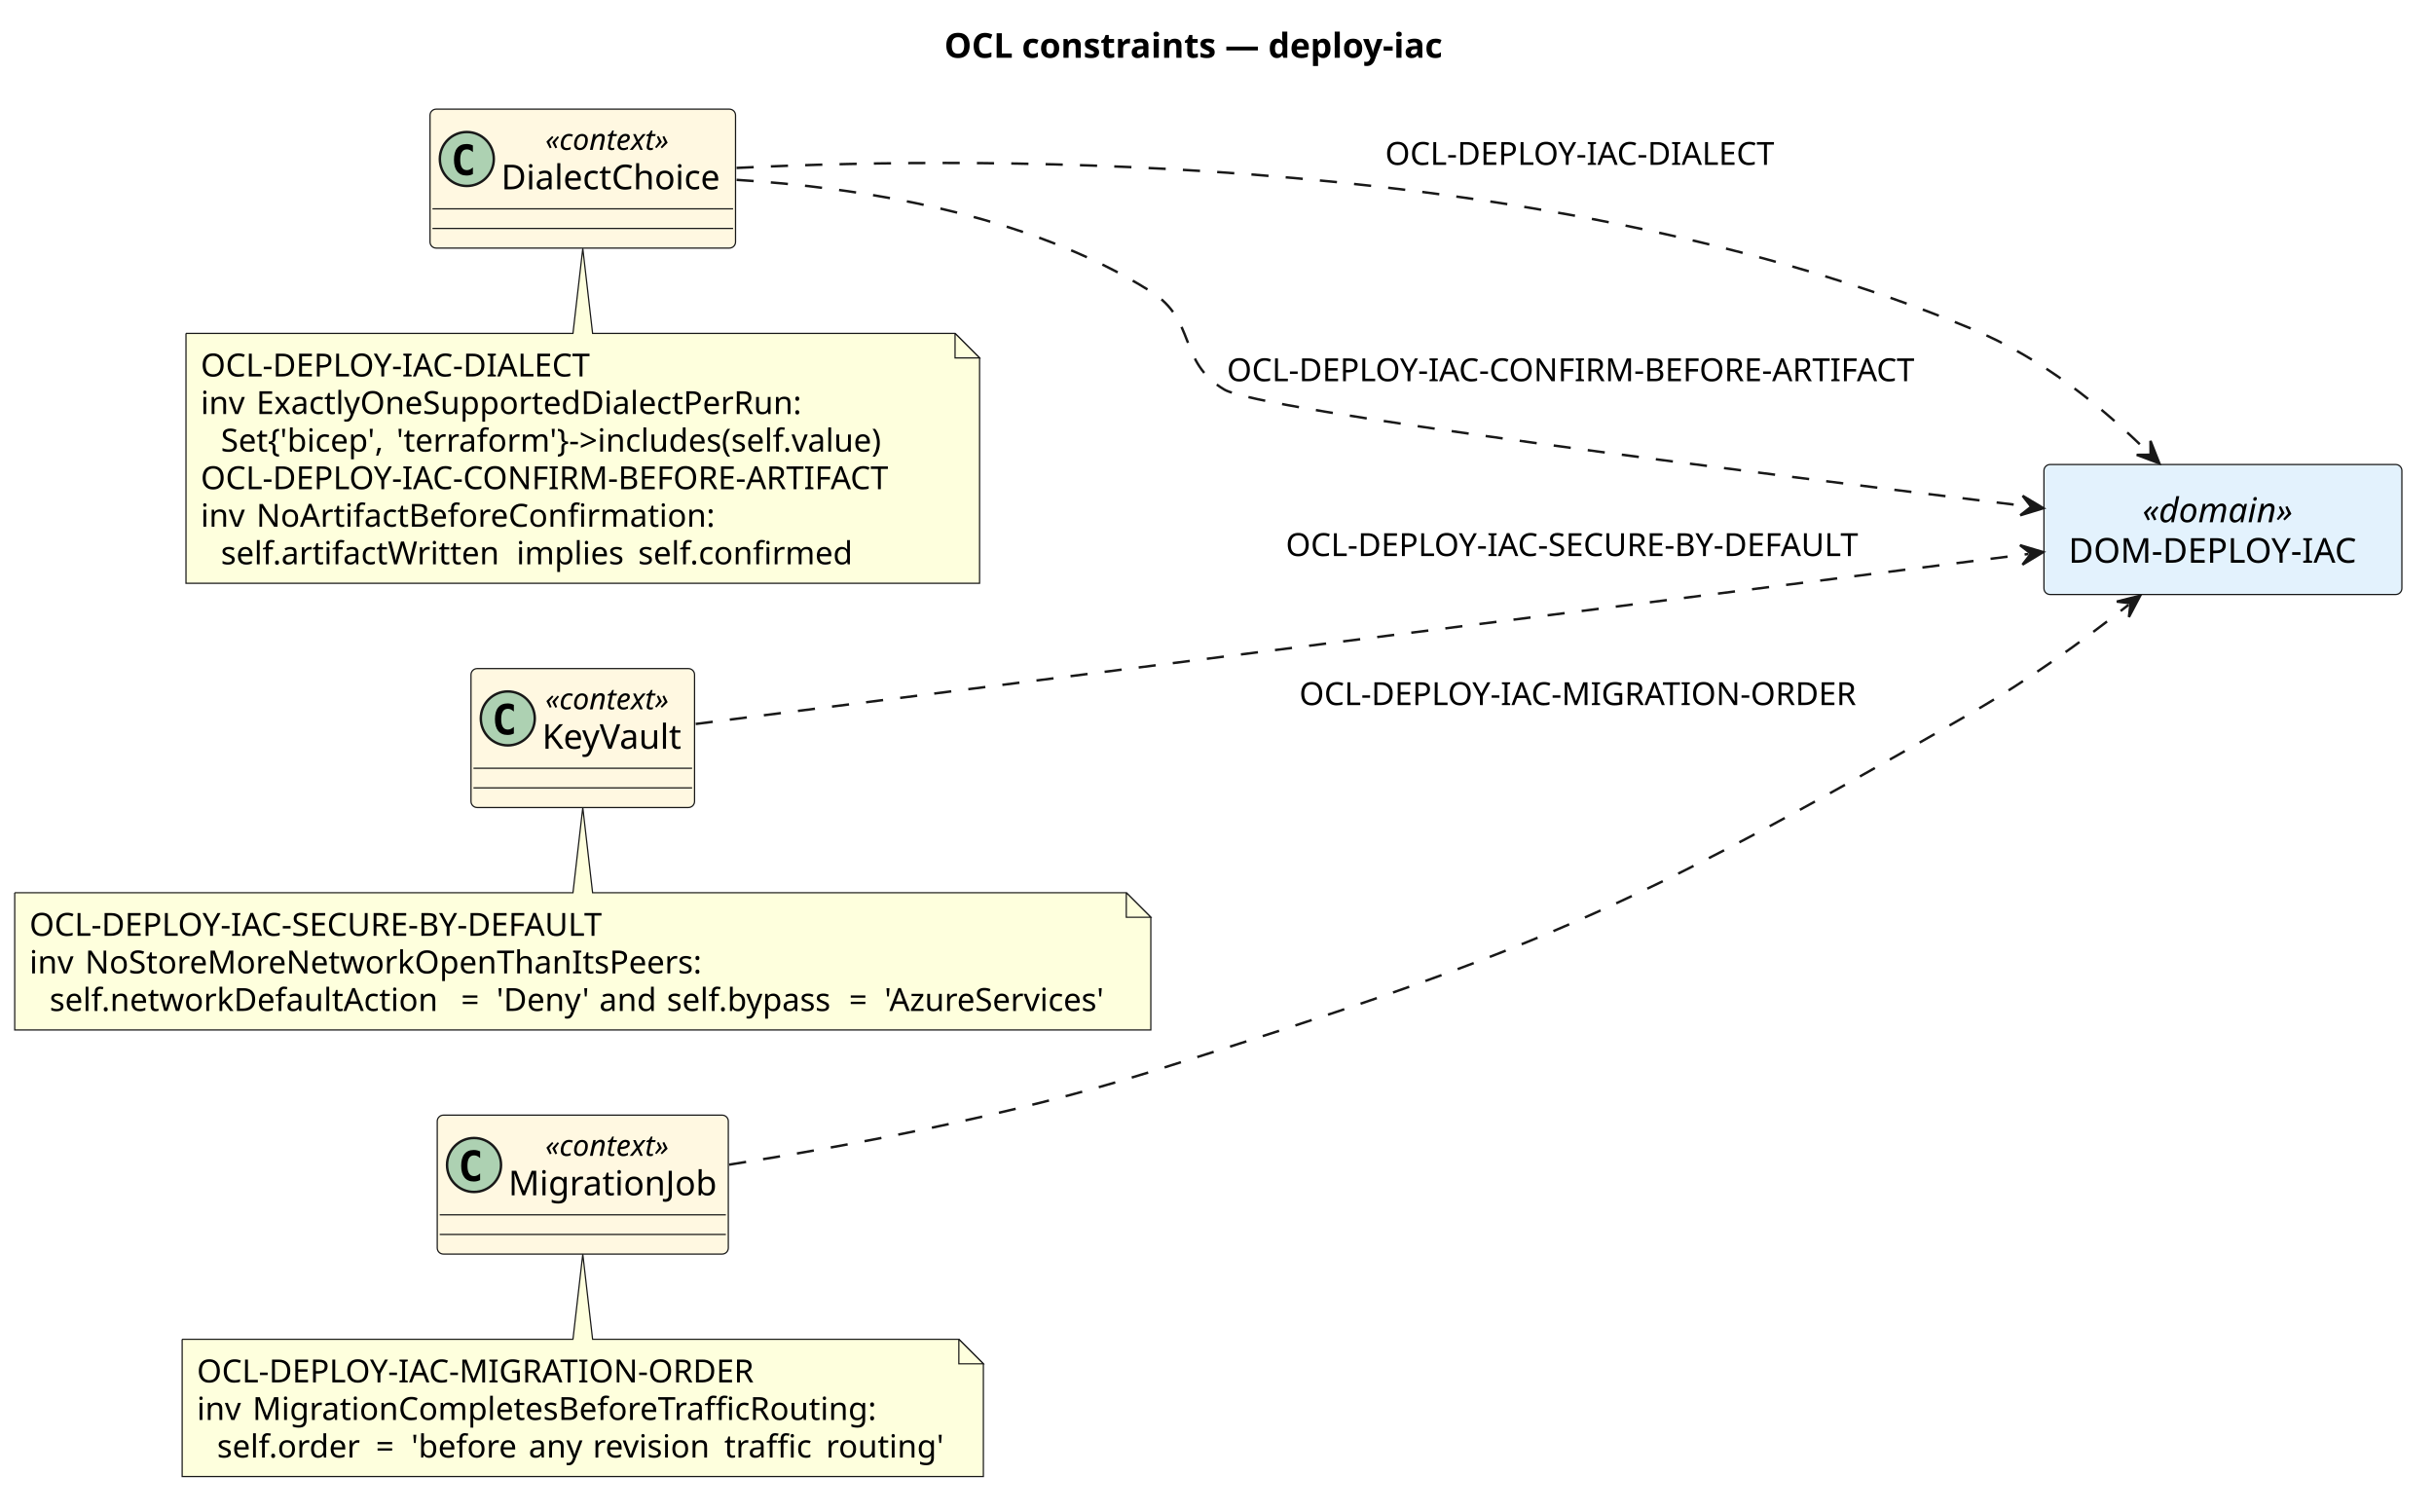
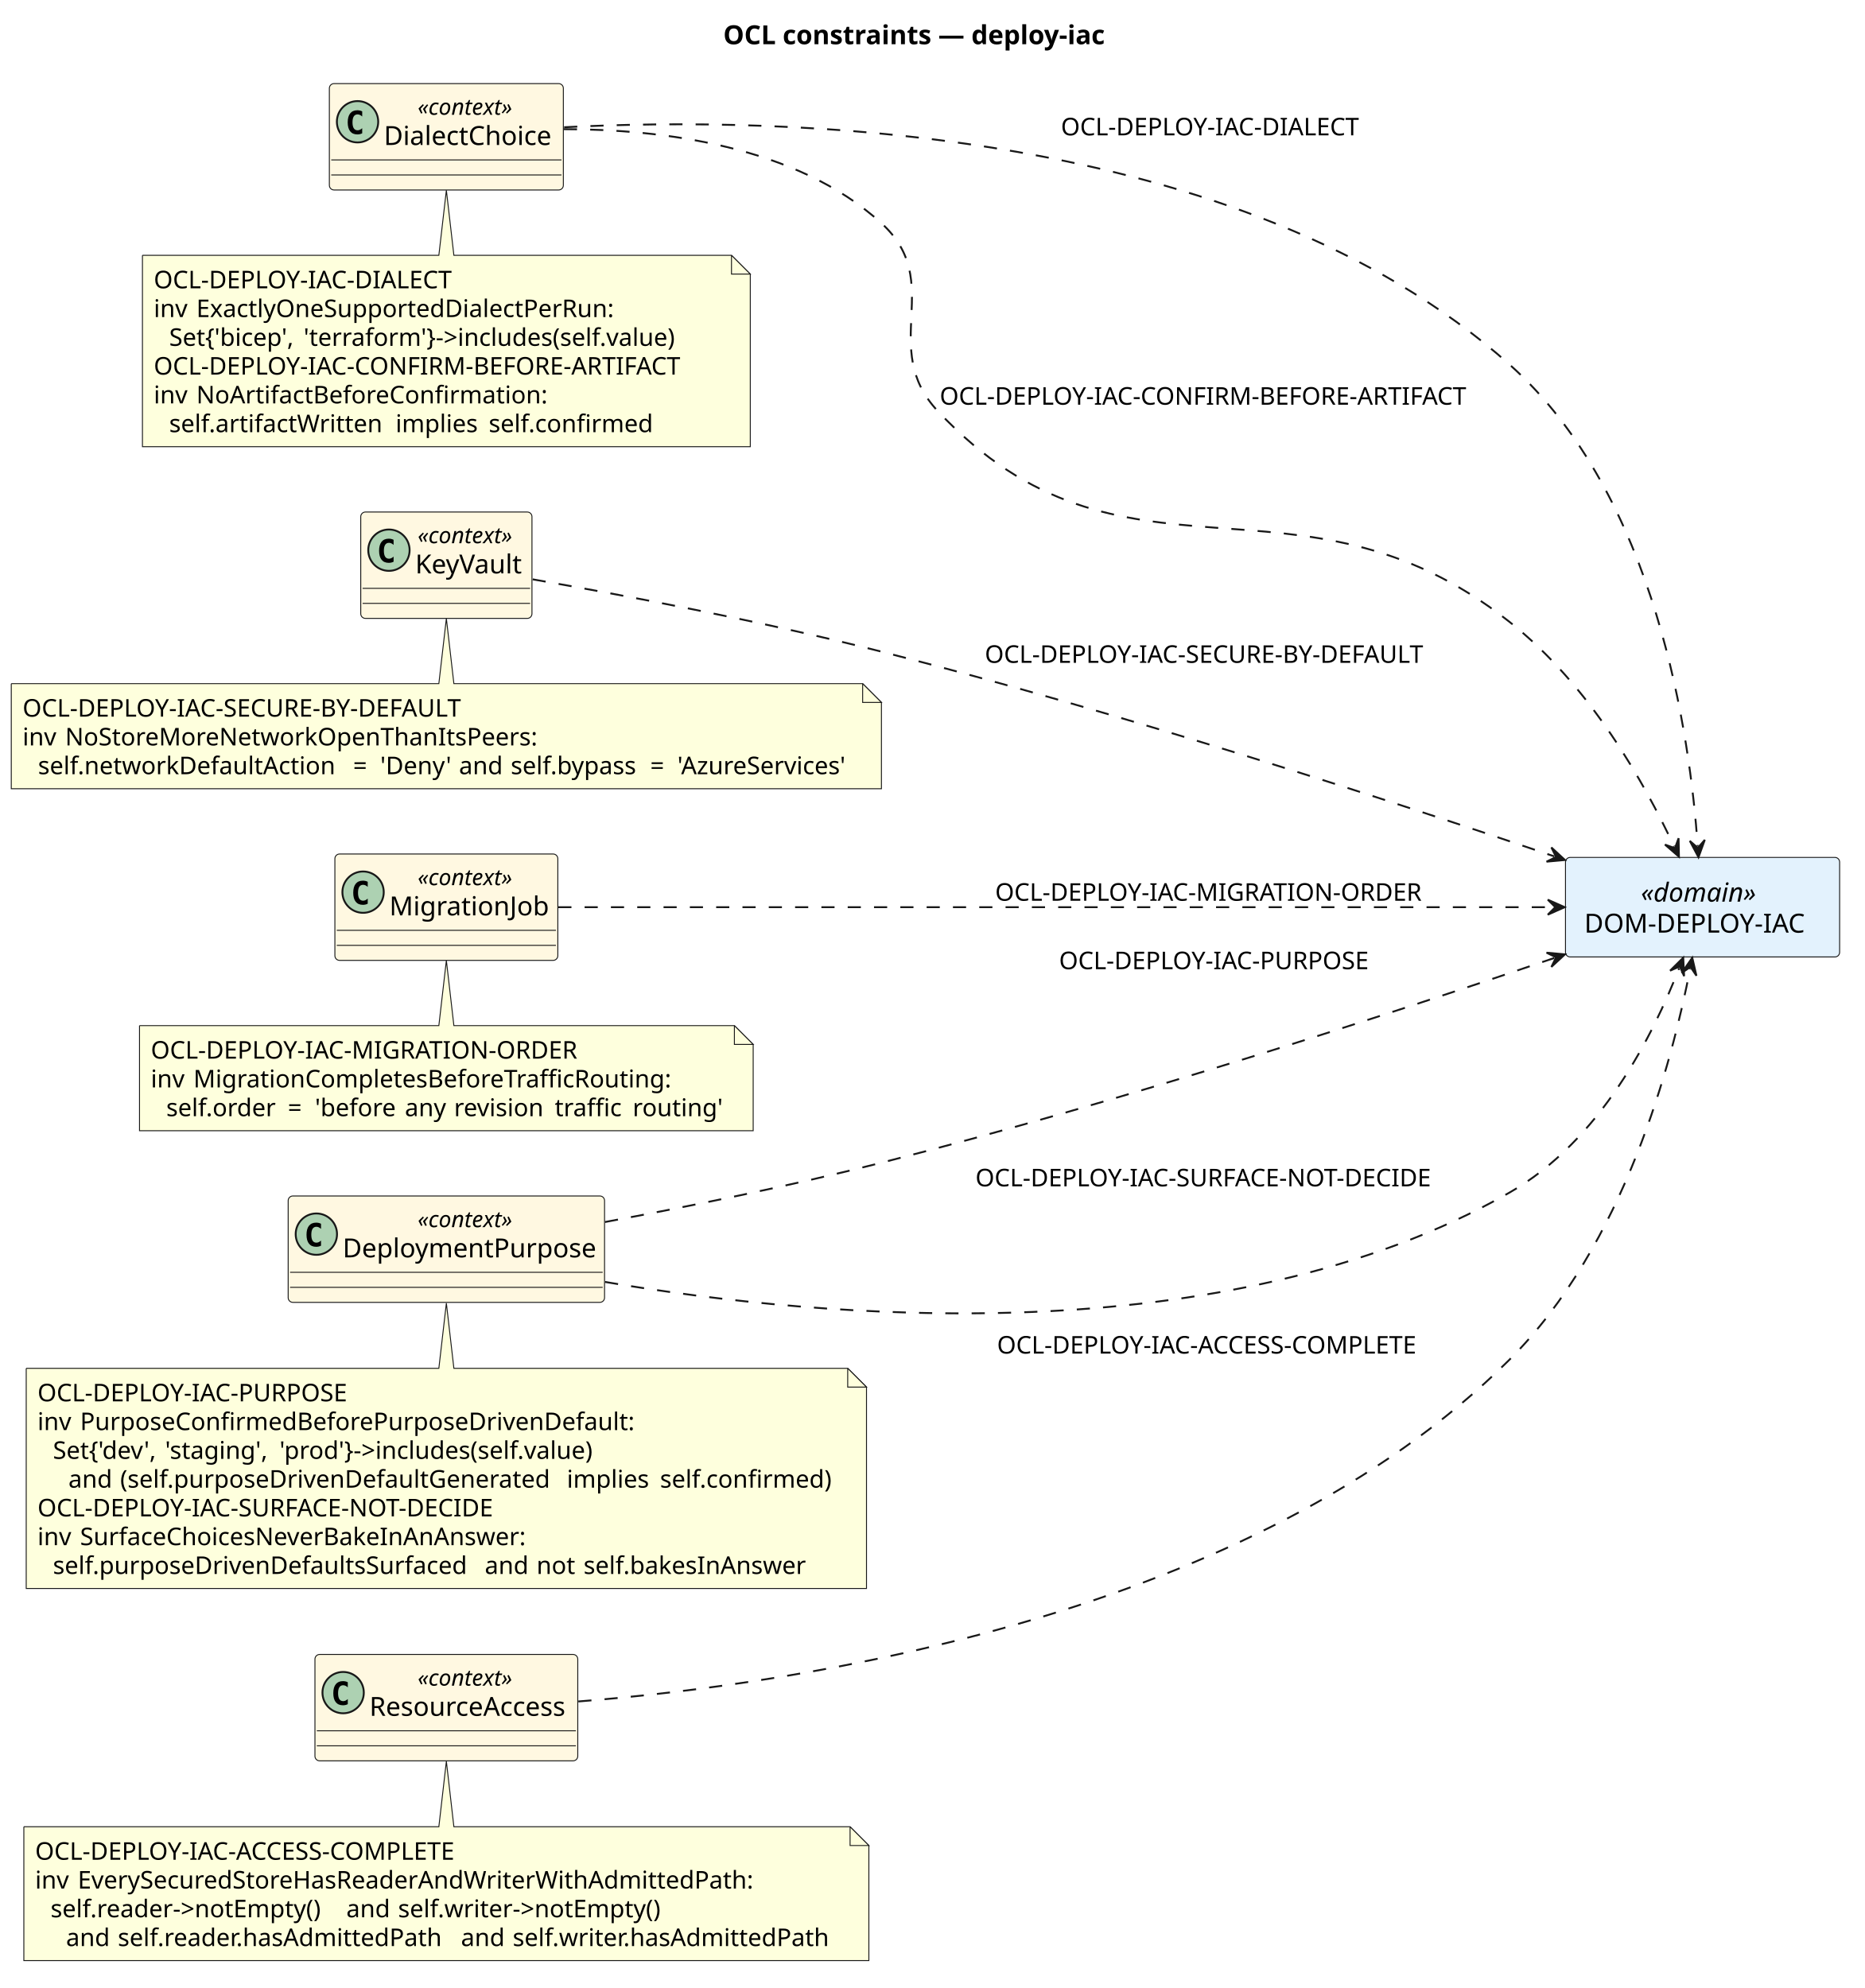
- <svg xmlns="http://www.w3.org/2000/svg" contentStyleType="text/css" data-diagram-type="CLASS" height="616px" preserveAspectRatio="none" style="width:992px;height:616px;background:#FFFFFF;" version="1.1" viewBox="0 0 992 616" width="992px" zoomAndPan="magnify">
+ <svg xmlns="http://www.w3.org/2000/svg" contentStyleType="text/css" data-diagram-type="CLASS" height="1058px" preserveAspectRatio="none" style="width:992px;height:1058px;background:#FFFFFF;" version="1.1" viewBox="0 0 992 1058" width="992px" zoomAndPan="magnify">
  <defs />
  <g>
    <g class="title" data-source-line="2">
      <text fill="#000000" font-family="sans-serif" font-size="14" font-weight="700" lengthAdjust="spacing" textLength="216.18" x="384.864" y="23.535">OCL constraints — deploy-iac</text>
    </g>
    <g class="entity" data-qualified-name="C0" data-source-line="7" id="ent0002">
      <rect fill="#FFF8E1" height="56.621" rx="2.5" ry="2.5" style="stroke:#181818;stroke-width:0.5;" width="124.511" x="175.26" y="44.488" />
      <ellipse cx="190.26" cy="64.799" fill="#ADD1B2" rx="11" ry="11" style="stroke:#181818;stroke-width:1;" />
      <path d="M192.733,70.942 Q192.152,71.241 191.513,71.39 Q190.874,71.54 190.168,71.54 Q187.661,71.54 186.341,69.888 Q185.022,68.236 185.022,65.115 Q185.022,61.985 186.341,60.334 Q187.661,58.682 190.168,58.682 Q190.874,58.682 191.521,58.831 Q192.169,58.98 192.733,59.279 L192.733,62.002 Q192.102,61.421 191.509,61.151 Q190.915,60.881 190.284,60.881 Q188.94,60.881 188.255,61.948 Q187.57,63.015 187.57,65.115 Q187.57,67.207 188.255,68.273 Q188.94,69.34 190.284,69.34 Q190.915,69.34 191.509,69.07 Q192.102,68.8 192.733,68.219 Z " fill="#000000" />
      <text fill="#000000" font-family="sans-serif" font-size="12" font-style="italic" lengthAdjust="spacing" textLength="56.56" x="222.235" y="61.09">«context»</text>
      <text fill="#000000" font-family="sans-serif" font-size="14" lengthAdjust="spacing" textLength="92.511" x="204.26" y="77.156">DialectChoice</text>
      <line style="stroke:#181818;stroke-width:0.5;" x1="176.26" x2="298.771" y1="85.109" y2="85.109" />
      <line style="stroke:#181818;stroke-width:0.5;" x1="176.26" x2="298.771" y1="93.109" y2="93.109" />
    </g>
    <g class="entity" data-qualified-name="C1" data-source-line="8" id="ent0003">
      <rect fill="#FFF8E1" height="56.621" rx="2.5" ry="2.5" style="stroke:#181818;stroke-width:0.5;" width="91.11" x="191.96" y="272.488" />
      <ellipse cx="206.96" cy="292.799" fill="#ADD1B2" rx="11" ry="11" style="stroke:#181818;stroke-width:1;" />
      <path d="M209.433,298.942 Q208.852,299.241 208.213,299.39 Q207.574,299.54 206.868,299.54 Q204.361,299.54 203.042,297.888 Q201.722,296.236 201.722,293.115 Q201.722,289.985 203.042,288.334 Q204.361,286.682 206.868,286.682 Q207.574,286.682 208.221,286.831 Q208.869,286.981 209.433,287.279 L209.433,290.002 Q208.802,289.421 208.209,289.151 Q207.615,288.881 206.984,288.881 Q205.64,288.881 204.955,289.948 Q204.27,291.015 204.27,293.115 Q204.27,295.207 204.955,296.273 Q205.64,297.34 206.984,297.34 Q207.615,297.34 208.209,297.07 Q208.802,296.8 209.433,296.219 Z " fill="#000000" />
      <text fill="#000000" font-family="sans-serif" font-size="12" font-style="italic" lengthAdjust="spacing" textLength="56.56" x="222.235" y="289.09">«context»</text>
      <text fill="#000000" font-family="sans-serif" font-size="14" lengthAdjust="spacing" textLength="59.11" x="220.96" y="305.156">KeyVault</text>
      <line style="stroke:#181818;stroke-width:0.5;" x1="192.96" x2="282.07" y1="313.109" y2="313.109" />
      <line style="stroke:#181818;stroke-width:0.5;" x1="192.96" x2="282.07" y1="321.109" y2="321.109" />
    </g>
    <g class="entity" data-qualified-name="C2" data-source-line="9" id="ent0004">
      <rect fill="#FFF8E1" height="56.621" rx="2.5" ry="2.5" style="stroke:#181818;stroke-width:0.5;" width="118.632" x="178.2" y="454.488" />
      <ellipse cx="193.2" cy="474.799" fill="#ADD1B2" rx="11" ry="11" style="stroke:#181818;stroke-width:1;" />
      <path d="M195.673,480.942 Q195.092,481.241 194.453,481.39 Q193.814,481.54 193.108,481.54 Q190.601,481.54 189.281,479.888 Q187.962,478.236 187.962,475.115 Q187.962,471.985 189.281,470.334 Q190.601,468.682 193.108,468.682 Q193.814,468.682 194.461,468.831 Q195.109,468.981 195.673,469.279 L195.673,472.002 Q195.042,471.421 194.449,471.151 Q193.855,470.881 193.224,470.881 Q191.88,470.881 191.195,471.948 Q190.51,473.015 190.51,475.115 Q190.51,477.207 191.195,478.273 Q191.88,479.34 193.224,479.34 Q193.855,479.34 194.449,479.07 Q195.042,478.8 195.673,478.219 Z " fill="#000000" />
      <text fill="#000000" font-family="sans-serif" font-size="12" font-style="italic" lengthAdjust="spacing" textLength="56.56" x="222.236" y="471.09">«context»</text>
      <text fill="#000000" font-family="sans-serif" font-size="14" lengthAdjust="spacing" textLength="86.632" x="207.2" y="487.156">MigrationJob</text>
      <line style="stroke:#181818;stroke-width:0.5;" x1="179.2" x2="295.832" y1="495.109" y2="495.109" />
      <line style="stroke:#181818;stroke-width:0.5;" x1="179.2" x2="295.832" y1="503.109" y2="503.109" />
    </g>
-     <g class="entity" data-qualified-name="D0" data-source-line="10" id="ent0005">
-       <rect fill="#E3F2FD" height="52.977" rx="2.5" ry="2.5" style="stroke:#181818;stroke-width:0.5;" width="145.877" x="833.03" y="189.318" />
-       <text fill="#000000" font-family="sans-serif" font-size="14" font-style="italic" lengthAdjust="spacing" textLength="65.618" x="873.159" y="212.853">«domain»</text>
-       <text fill="#000000" font-family="sans-serif" font-size="14" lengthAdjust="spacing" textLength="125.877" x="843.03" y="229.342">DOM-DEPLOY-IAC</text>
-     </g>
-     <g class="entity" data-qualified-name="GMN6" data-source-line="12" id="ent0007">
-       <path d="M75.8,135.868 L75.8,237.732 A0,0 0 0 0 75.8,237.732 L399.24,237.732 A0,0 0 0 0 399.24,237.732 L399.24,145.868 L389.24,135.868 L241.52,135.868 L237.52,101.258 L233.52,135.868 L75.8,135.868 A0,0 0 0 0 75.8,135.868" fill="#FEFFDD" style="stroke:#181818;stroke-width:0.5;" />
+     <g class="entity" data-qualified-name="C3" data-source-line="10" id="ent0005">
+       <rect fill="#FFF8E1" height="56.621" rx="2.5" ry="2.5" style="stroke:#181818;stroke-width:0.5;" width="168.356" x="153.34" y="636.488" />
+       <ellipse cx="168.34" cy="656.799" fill="#ADD1B2" rx="11" ry="11" style="stroke:#181818;stroke-width:1;" />
+       <path d="M170.813,662.942 Q170.232,663.241 169.593,663.39 Q168.954,663.54 168.248,663.54 Q165.741,663.54 164.422,661.888 Q163.102,660.236 163.102,657.115 Q163.102,653.985 164.422,652.333 Q165.741,650.682 168.248,650.682 Q168.954,650.682 169.601,650.831 Q170.249,650.981 170.813,651.279 L170.813,654.002 Q170.182,653.421 169.589,653.151 Q168.995,652.881 168.364,652.881 Q167.02,652.881 166.335,653.948 Q165.65,655.015 165.65,657.115 Q165.65,659.207 166.335,660.273 Q167.02,661.34 168.364,661.34 Q168.995,661.34 169.589,661.07 Q170.182,660.8 170.813,660.219 Z " fill="#000000" />
+       <text fill="#000000" font-family="sans-serif" font-size="12" font-style="italic" lengthAdjust="spacing" textLength="56.56" x="222.238" y="653.09">«context»</text>
+       <text fill="#000000" font-family="sans-serif" font-size="14" lengthAdjust="spacing" textLength="136.356" x="182.34" y="669.156">DeploymentPurpose</text>
+       <line style="stroke:#181818;stroke-width:0.5;" x1="154.34" x2="320.696" y1="677.109" y2="677.109" />
+       <line style="stroke:#181818;stroke-width:0.5;" x1="154.34" x2="320.696" y1="685.109" y2="685.109" />
+     </g>
+     <g class="entity" data-qualified-name="C4" data-source-line="11" id="ent0006">
+       <rect fill="#FFF8E1" height="56.621" rx="2.5" ry="2.5" style="stroke:#181818;stroke-width:0.5;" width="139.851" x="167.59" y="880.488" />
+       <ellipse cx="182.59" cy="900.799" fill="#ADD1B2" rx="11" ry="11" style="stroke:#181818;stroke-width:1;" />
+       <path d="M185.063,906.942 Q184.482,907.241 183.843,907.39 Q183.204,907.54 182.498,907.54 Q179.991,907.54 178.672,905.888 Q177.352,904.236 177.352,901.115 Q177.352,897.985 178.672,896.333 Q179.991,894.682 182.498,894.682 Q183.204,894.682 183.851,894.831 Q184.499,894.981 185.063,895.279 L185.063,898.002 Q184.432,897.421 183.839,897.151 Q183.245,896.881 182.614,896.881 Q181.27,896.881 180.585,897.948 Q179.9,899.015 179.9,901.115 Q179.9,903.207 180.585,904.273 Q181.27,905.34 182.614,905.34 Q183.245,905.34 183.839,905.07 Q184.432,904.8 185.063,904.219 Z " fill="#000000" />
+       <text fill="#000000" font-family="sans-serif" font-size="12" font-style="italic" lengthAdjust="spacing" textLength="56.56" x="222.235" y="897.09">«context»</text>
+       <text fill="#000000" font-family="sans-serif" font-size="14" lengthAdjust="spacing" textLength="107.851" x="196.59" y="913.156">ResourceAccess</text>
+       <line style="stroke:#181818;stroke-width:0.5;" x1="168.59" x2="306.441" y1="921.109" y2="921.109" />
+       <line style="stroke:#181818;stroke-width:0.5;" x1="168.59" x2="306.441" y1="929.109" y2="929.109" />
+     </g>
+     <g class="entity" data-qualified-name="D0" data-source-line="12" id="ent0007">
+       <rect fill="#E3F2FD" height="52.977" rx="2.5" ry="2.5" style="stroke:#181818;stroke-width:0.5;" width="145.877" x="833.03" y="456.308" />
+       <text fill="#000000" font-family="sans-serif" font-size="14" font-style="italic" lengthAdjust="spacing" textLength="65.618" x="873.159" y="479.843">«domain»</text>
+       <text fill="#000000" font-family="sans-serif" font-size="14" lengthAdjust="spacing" textLength="125.877" x="843.03" y="496.332">DOM-DEPLOY-IAC</text>
+     </g>
+     <g class="entity" data-qualified-name="GMN8" data-source-line="14" id="ent0009">
+       <path d="M75.8,135.868 L75.8,237.732 A0,0 0 0 0 75.8,237.732 L399.24,237.732 A0,0 0 0 0 399.24,237.732 L399.24,145.868 L389.24,135.868 L241.52,135.868 L237.52,101.248 L233.52,135.868 L75.8,135.868 A0,0 0 0 0 75.8,135.868" fill="#FEFFDD" style="stroke:#181818;stroke-width:0.5;" />
      <path d="M389.24,135.868 L389.24,145.868 L399.24,145.868 L389.24,135.868" fill="#FEFFDD" style="stroke:#181818;stroke-width:0.5;" />
      <text fill="#000000" font-family="sans-serif" font-size="13" lengthAdjust="spacing" textLength="173.043" x="81.8" y="153.437">OCL-DEPLOY-IAC-DIALECT</text>
      <text fill="#000000" font-family="sans-serif" font-size="13" lengthAdjust="spacing" textLength="18.554" x="81.8" y="168.747">inv</text>
      <text fill="#000000" font-family="sans-serif" font-size="13" lengthAdjust="spacing" textLength="4.113" x="100.354" y="168.747"> </text>
      <text fill="#000000" font-family="sans-serif" font-size="13" lengthAdjust="spacing" textLength="226.116" x="104.468" y="168.747">ExactlyOneSupportedDialectPerRun:</text>
      <text fill="#000000" font-family="sans-serif" font-size="13" lengthAdjust="spacing" textLength="8.227" x="81.8" y="184.058">  </text>
      <text fill="#000000" font-family="sans-serif" font-size="13" lengthAdjust="spacing" textLength="67.425" x="90.027" y="184.058">Set{'bicep',</text>
      <text fill="#000000" font-family="sans-serif" font-size="13" lengthAdjust="spacing" textLength="4.113" x="157.451" y="184.058"> </text>
      <text fill="#000000" font-family="sans-serif" font-size="13" lengthAdjust="spacing" textLength="208.495" x="161.565" y="184.058">'terraform'}-&gt;includes(self.value)</text>
      <text fill="#000000" font-family="sans-serif" font-size="13" lengthAdjust="spacing" textLength="302.44" x="81.8" y="199.368">OCL-DEPLOY-IAC-CONFIRM-BEFORE-ARTIFACT</text>
      <text fill="#000000" font-family="sans-serif" font-size="13" lengthAdjust="spacing" textLength="18.554" x="81.8" y="214.679">inv</text>
      <text fill="#000000" font-family="sans-serif" font-size="13" lengthAdjust="spacing" textLength="4.113" x="100.354" y="214.679"> </text>
      <text fill="#000000" font-family="sans-serif" font-size="13" lengthAdjust="spacing" textLength="191.033" x="104.468" y="214.679">NoArtifactBeforeConfirmation:</text>
      <text fill="#000000" font-family="sans-serif" font-size="13" lengthAdjust="spacing" textLength="8.227" x="81.8" y="229.989">  </text>
      <text fill="#000000" font-family="sans-serif" font-size="13" lengthAdjust="spacing" textLength="116.353" x="90.027" y="229.989">self.artifactWritten</text>
      <text fill="#000000" font-family="sans-serif" font-size="13" lengthAdjust="spacing" textLength="4.113" x="206.379" y="229.989"> </text>
      <text fill="#000000" font-family="sans-serif" font-size="13" lengthAdjust="spacing" textLength="45.462" x="210.492" y="229.989">implies</text>
      <text fill="#000000" font-family="sans-serif" font-size="13" lengthAdjust="spacing" textLength="4.113" x="255.954" y="229.989"> </text>
      <text fill="#000000" font-family="sans-serif" font-size="13" lengthAdjust="spacing" textLength="90.651" x="260.068" y="229.989">self.confirmed</text>
    </g>
-     <g class="entity" data-qualified-name="GMN9" data-source-line="20" id="ent0010">
-       <path d="M6,363.838 L6,419.77 A0,0 0 0 0 6,419.77 L469.032,419.77 A0,0 0 0 0 469.032,419.77 L469.032,373.838 L459.032,363.838 L241.52,363.838 L237.52,329.148 L233.52,363.838 L6,363.838 A0,0 0 0 0 6,363.838" fill="#FEFFDD" style="stroke:#181818;stroke-width:0.5;" />
-       <path d="M459.032,363.838 L459.032,373.838 L469.032,373.838 L459.032,363.838" fill="#FEFFDD" style="stroke:#181818;stroke-width:0.5;" />
-       <text fill="#000000" font-family="sans-serif" font-size="13" lengthAdjust="spacing" textLength="254.217" x="12" y="381.407">OCL-DEPLOY-IAC-SECURE-BY-DEFAULT</text>
-       <text fill="#000000" font-family="sans-serif" font-size="13" lengthAdjust="spacing" textLength="18.554" x="12" y="396.717">inv</text>
-       <text fill="#000000" font-family="sans-serif" font-size="13" lengthAdjust="spacing" textLength="4.113" x="30.554" y="396.717"> </text>
-       <text fill="#000000" font-family="sans-serif" font-size="13" lengthAdjust="spacing" textLength="252.465" x="34.667" y="396.717">NoStoreMoreNetworkOpenThanItsPeers:</text>
-       <text fill="#000000" font-family="sans-serif" font-size="13" lengthAdjust="spacing" textLength="8.227" x="12" y="412.028">  </text>
-       <text fill="#000000" font-family="sans-serif" font-size="13" lengthAdjust="spacing" textLength="163.541" x="20.227" y="412.028">self.networkDefaultAction</text>
-       <text fill="#000000" font-family="sans-serif" font-size="13" lengthAdjust="spacing" textLength="4.113" x="183.768" y="412.028"> </text>
-       <text fill="#000000" font-family="sans-serif" font-size="13" lengthAdjust="spacing" textLength="10.334" x="187.881" y="412.028">=</text>
-       <text fill="#000000" font-family="sans-serif" font-size="13" lengthAdjust="spacing" textLength="4.113" x="198.215" y="412.028"> </text>
-       <text fill="#000000" font-family="sans-serif" font-size="13" lengthAdjust="spacing" textLength="37.794" x="202.328" y="412.028">'Deny'</text>
-       <text fill="#000000" font-family="sans-serif" font-size="13" lengthAdjust="spacing" textLength="4.113" x="240.122" y="412.028"> </text>
-       <text fill="#000000" font-family="sans-serif" font-size="13" lengthAdjust="spacing" textLength="23.429" x="244.235" y="412.028">and</text>
-       <text fill="#000000" font-family="sans-serif" font-size="13" lengthAdjust="spacing" textLength="4.113" x="267.665" y="412.028"> </text>
-       <text fill="#000000" font-family="sans-serif" font-size="13" lengthAdjust="spacing" textLength="70.11" x="271.778" y="412.028">self.bypass</text>
-       <text fill="#000000" font-family="sans-serif" font-size="13" lengthAdjust="spacing" textLength="4.113" x="341.888" y="412.028"> </text>
-       <text fill="#000000" font-family="sans-serif" font-size="13" lengthAdjust="spacing" textLength="10.334" x="346.001" y="412.028">=</text>
-       <text fill="#000000" font-family="sans-serif" font-size="13" lengthAdjust="spacing" textLength="4.113" x="356.335" y="412.028"> </text>
-       <text fill="#000000" font-family="sans-serif" font-size="13" lengthAdjust="spacing" textLength="93.584" x="360.448" y="412.028">'AzureServices'</text>
-     </g>
-     <g class="entity" data-qualified-name="GMN12" data-source-line="25" id="ent0013">
-       <path d="M74.24,545.838 L74.24,601.77 A0,0 0 0 0 74.24,601.77 L400.784,601.77 A0,0 0 0 0 400.784,601.77 L400.784,555.838 L390.784,545.838 L241.52,545.838 L237.52,511.148 L233.52,545.838 L74.24,545.838 A0,0 0 0 0 74.24,545.838" fill="#FEFFDD" style="stroke:#181818;stroke-width:0.5;" />
-       <path d="M390.784,545.838 L390.784,555.838 L400.784,555.838 L390.784,545.838" fill="#FEFFDD" style="stroke:#181818;stroke-width:0.5;" />
-       <text fill="#000000" font-family="sans-serif" font-size="13" lengthAdjust="spacing" textLength="243.439" x="80.24" y="563.407">OCL-DEPLOY-IAC-MIGRATION-ORDER</text>
-       <text fill="#000000" font-family="sans-serif" font-size="13" lengthAdjust="spacing" textLength="18.554" x="80.24" y="578.717">inv</text>
-       <text fill="#000000" font-family="sans-serif" font-size="13" lengthAdjust="spacing" textLength="4.113" x="98.794" y="578.717"> </text>
-       <text fill="#000000" font-family="sans-serif" font-size="13" lengthAdjust="spacing" textLength="261.187" x="102.907" y="578.717">MigrationCompletesBeforeTrafficRouting:</text>
-       <text fill="#000000" font-family="sans-serif" font-size="13" lengthAdjust="spacing" textLength="8.227" x="80.24" y="594.028">  </text>
-       <text fill="#000000" font-family="sans-serif" font-size="13" lengthAdjust="spacing" textLength="60.569" x="88.467" y="594.028">self.order</text>
-       <text fill="#000000" font-family="sans-serif" font-size="13" lengthAdjust="spacing" textLength="4.113" x="149.036" y="594.028"> </text>
-       <text fill="#000000" font-family="sans-serif" font-size="13" lengthAdjust="spacing" textLength="10.334" x="153.149" y="594.028">=</text>
-       <text fill="#000000" font-family="sans-serif" font-size="13" lengthAdjust="spacing" textLength="4.113" x="163.483" y="594.028"> </text>
-       <text fill="#000000" font-family="sans-serif" font-size="13" lengthAdjust="spacing" textLength="43.729" x="167.596" y="594.028">'before</text>
-       <text fill="#000000" font-family="sans-serif" font-size="13" lengthAdjust="spacing" textLength="4.113" x="211.325" y="594.028"> </text>
-       <text fill="#000000" font-family="sans-serif" font-size="13" lengthAdjust="spacing" textLength="22.039" x="215.439" y="594.028">any</text>
-       <text fill="#000000" font-family="sans-serif" font-size="13" lengthAdjust="spacing" textLength="4.113" x="237.478" y="594.028"> </text>
-       <text fill="#000000" font-family="sans-serif" font-size="13" lengthAdjust="spacing" textLength="49.486" x="241.591" y="594.028">revision</text>
-       <text fill="#000000" font-family="sans-serif" font-size="13" lengthAdjust="spacing" textLength="4.113" x="291.077" y="594.028"> </text>
-       <text fill="#000000" font-family="sans-serif" font-size="13" lengthAdjust="spacing" textLength="37.337" x="295.191" y="594.028">traffic</text>
-       <text fill="#000000" font-family="sans-serif" font-size="13" lengthAdjust="spacing" textLength="4.113" x="332.528" y="594.028"> </text>
-       <text fill="#000000" font-family="sans-serif" font-size="13" lengthAdjust="spacing" textLength="49.144" x="336.641" y="594.028">routing'</text>
-     </g>
-     <g class="link" data-entity-1="ent0002" data-entity-2="ent0005" data-link-type="dependency" data-source-line="29" id="lnk15">
-       <path codeLine="29" d="M300.18,68.438 C407.02,63.248 631.57,62.818 803.03,133.798 C832.83,146.138 856.664,165.809 875.784,184.629" fill="none" id="C0-to-D0" style="stroke:#181818;stroke-width:1;stroke-dasharray:7,7;" />
-       <polygon fill="#181818" points="880.06,188.838,876.452,179.674,876.497,185.331,870.84,185.375,880.06,188.838" style="stroke:#181818;stroke-width:1;" />
-       <text fill="#000000" font-family="sans-serif" font-size="13" lengthAdjust="spacing" textLength="173.043" x="564.53" y="67.197">OCL-DEPLOY-IAC-DIALECT</text>
-     </g>
-     <g class="link" data-entity-1="ent0002" data-entity-2="ent0005" data-link-type="dependency" data-source-line="30" id="lnk16">
-       <path codeLine="30" d="M300.19,73.298 C349.33,76.338 418.1,86.718 469.03,118.798 C487.83,130.648 479.9,147.508 499.03,158.798 C513.24,167.188 714.044,192.621 826.844,206.401" fill="none" id="C0-to-D0-1" style="stroke:#181818;stroke-width:1;stroke-dasharray:7,7;" />
-       <polygon fill="#181818" points="832.8,207.128,824.351,202.066,827.837,206.522,823.381,210.007,832.8,207.128" style="stroke:#181818;stroke-width:1;" />
-       <text fill="#000000" font-family="sans-serif" font-size="13" lengthAdjust="spacing" textLength="302.44" x="500.03" y="155.367">OCL-DEPLOY-IAC-CONFIRM-BEFORE-ARTIFACT</text>
-     </g>
-     <g class="link" data-entity-1="ent0003" data-entity-2="ent0005" data-link-type="dependency" data-source-line="31" id="lnk17">
-       <path codeLine="31" d="M283.54,295.058 C396.85,280.608 688.648,243.387 826.758,225.777" fill="none" id="C1-to-D0" style="stroke:#181818;stroke-width:1;stroke-dasharray:7,7;" />
-       <polygon fill="#181818" points="832.71,225.018,823.276,222.189,827.75,225.651,824.288,230.125,832.71,225.018" style="stroke:#181818;stroke-width:1;" />
-       <text fill="#000000" font-family="sans-serif" font-size="13" lengthAdjust="spacing" textLength="254.217" x="524.03" y="226.617">OCL-DEPLOY-IAC-SECURE-BY-DEFAULT</text>
-     </g>
-     <g class="link" data-entity-1="ent0004" data-entity-2="ent0005" data-link-type="dependency" data-source-line="32" id="lnk18">
-       <path codeLine="32" d="M297.17,474.668 C344.29,467.288 411.8,454.788 469.03,436.798 C623.58,388.228 662.7,371.748 803.03,290.798 C827.39,276.748 848.162,261.704 867.552,246.475" fill="none" id="C2-to-D0" style="stroke:#181818;stroke-width:1;stroke-dasharray:7,7;" />
-       <polygon fill="#181818" points="872.27,242.768,862.721,245.182,868.338,245.857,867.663,251.473,872.27,242.768" style="stroke:#181818;stroke-width:1;" />
-       <text fill="#000000" font-family="sans-serif" font-size="13" lengthAdjust="spacing" textLength="243.439" x="529.53" y="287.367">OCL-DEPLOY-IAC-MIGRATION-ORDER</text>
+     <g class="entity" data-qualified-name="GMN11" data-source-line="22" id="ent0012">
+       <path d="M6,363.828 L6,419.76 A0,0 0 0 0 6,419.76 L469.032,419.76 A0,0 0 0 0 469.032,419.76 L469.032,373.828 L459.032,363.828 L241.52,363.828 L237.52,329.148 L233.52,363.828 L6,363.828 A0,0 0 0 0 6,363.828" fill="#FEFFDD" style="stroke:#181818;stroke-width:0.5;" />
+       <path d="M459.032,363.828 L459.032,373.828 L469.032,373.828 L459.032,363.828" fill="#FEFFDD" style="stroke:#181818;stroke-width:0.5;" />
+       <text fill="#000000" font-family="sans-serif" font-size="13" lengthAdjust="spacing" textLength="254.217" x="12" y="381.397">OCL-DEPLOY-IAC-SECURE-BY-DEFAULT</text>
+       <text fill="#000000" font-family="sans-serif" font-size="13" lengthAdjust="spacing" textLength="18.554" x="12" y="396.707">inv</text>
+       <text fill="#000000" font-family="sans-serif" font-size="13" lengthAdjust="spacing" textLength="4.113" x="30.554" y="396.707"> </text>
+       <text fill="#000000" font-family="sans-serif" font-size="13" lengthAdjust="spacing" textLength="252.465" x="34.667" y="396.707">NoStoreMoreNetworkOpenThanItsPeers:</text>
+       <text fill="#000000" font-family="sans-serif" font-size="13" lengthAdjust="spacing" textLength="8.227" x="12" y="412.018">  </text>
+       <text fill="#000000" font-family="sans-serif" font-size="13" lengthAdjust="spacing" textLength="163.541" x="20.227" y="412.018">self.networkDefaultAction</text>
+       <text fill="#000000" font-family="sans-serif" font-size="13" lengthAdjust="spacing" textLength="4.113" x="183.768" y="412.018"> </text>
+       <text fill="#000000" font-family="sans-serif" font-size="13" lengthAdjust="spacing" textLength="10.334" x="187.881" y="412.018">=</text>
+       <text fill="#000000" font-family="sans-serif" font-size="13" lengthAdjust="spacing" textLength="4.113" x="198.215" y="412.018"> </text>
+       <text fill="#000000" font-family="sans-serif" font-size="13" lengthAdjust="spacing" textLength="37.794" x="202.328" y="412.018">'Deny'</text>
+       <text fill="#000000" font-family="sans-serif" font-size="13" lengthAdjust="spacing" textLength="4.113" x="240.122" y="412.018"> </text>
+       <text fill="#000000" font-family="sans-serif" font-size="13" lengthAdjust="spacing" textLength="23.429" x="244.235" y="412.018">and</text>
+       <text fill="#000000" font-family="sans-serif" font-size="13" lengthAdjust="spacing" textLength="4.113" x="267.665" y="412.018"> </text>
+       <text fill="#000000" font-family="sans-serif" font-size="13" lengthAdjust="spacing" textLength="70.11" x="271.778" y="412.018">self.bypass</text>
+       <text fill="#000000" font-family="sans-serif" font-size="13" lengthAdjust="spacing" textLength="4.113" x="341.888" y="412.018"> </text>
+       <text fill="#000000" font-family="sans-serif" font-size="13" lengthAdjust="spacing" textLength="10.334" x="346.001" y="412.018">=</text>
+       <text fill="#000000" font-family="sans-serif" font-size="13" lengthAdjust="spacing" textLength="4.113" x="356.335" y="412.018"> </text>
+       <text fill="#000000" font-family="sans-serif" font-size="13" lengthAdjust="spacing" textLength="93.584" x="360.448" y="412.018">'AzureServices'</text>
+     </g>
+     <g class="entity" data-qualified-name="GMN14" data-source-line="27" id="ent0015">
+       <path d="M74.24,545.828 L74.24,601.76 A0,0 0 0 0 74.24,601.76 L400.784,601.76 A0,0 0 0 0 400.784,601.76 L400.784,555.828 L390.784,545.828 L241.52,545.828 L237.52,511.148 L233.52,545.828 L74.24,545.828 A0,0 0 0 0 74.24,545.828" fill="#FEFFDD" style="stroke:#181818;stroke-width:0.5;" />
+       <path d="M390.784,545.828 L390.784,555.828 L400.784,555.828 L390.784,545.828" fill="#FEFFDD" style="stroke:#181818;stroke-width:0.5;" />
+       <text fill="#000000" font-family="sans-serif" font-size="13" lengthAdjust="spacing" textLength="243.439" x="80.24" y="563.397">OCL-DEPLOY-IAC-MIGRATION-ORDER</text>
+       <text fill="#000000" font-family="sans-serif" font-size="13" lengthAdjust="spacing" textLength="18.554" x="80.24" y="578.707">inv</text>
+       <text fill="#000000" font-family="sans-serif" font-size="13" lengthAdjust="spacing" textLength="4.113" x="98.794" y="578.707"> </text>
+       <text fill="#000000" font-family="sans-serif" font-size="13" lengthAdjust="spacing" textLength="261.187" x="102.907" y="578.707">MigrationCompletesBeforeTrafficRouting:</text>
+       <text fill="#000000" font-family="sans-serif" font-size="13" lengthAdjust="spacing" textLength="8.227" x="80.24" y="594.018">  </text>
+       <text fill="#000000" font-family="sans-serif" font-size="13" lengthAdjust="spacing" textLength="60.569" x="88.467" y="594.018">self.order</text>
+       <text fill="#000000" font-family="sans-serif" font-size="13" lengthAdjust="spacing" textLength="4.113" x="149.036" y="594.018"> </text>
+       <text fill="#000000" font-family="sans-serif" font-size="13" lengthAdjust="spacing" textLength="10.334" x="153.149" y="594.018">=</text>
+       <text fill="#000000" font-family="sans-serif" font-size="13" lengthAdjust="spacing" textLength="4.113" x="163.483" y="594.018"> </text>
+       <text fill="#000000" font-family="sans-serif" font-size="13" lengthAdjust="spacing" textLength="43.729" x="167.596" y="594.018">'before</text>
+       <text fill="#000000" font-family="sans-serif" font-size="13" lengthAdjust="spacing" textLength="4.113" x="211.325" y="594.018"> </text>
+       <text fill="#000000" font-family="sans-serif" font-size="13" lengthAdjust="spacing" textLength="22.039" x="215.439" y="594.018">any</text>
+       <text fill="#000000" font-family="sans-serif" font-size="13" lengthAdjust="spacing" textLength="4.113" x="237.478" y="594.018"> </text>
+       <text fill="#000000" font-family="sans-serif" font-size="13" lengthAdjust="spacing" textLength="49.486" x="241.591" y="594.018">revision</text>
+       <text fill="#000000" font-family="sans-serif" font-size="13" lengthAdjust="spacing" textLength="4.113" x="291.077" y="594.018"> </text>
+       <text fill="#000000" font-family="sans-serif" font-size="13" lengthAdjust="spacing" textLength="37.337" x="295.191" y="594.018">traffic</text>
+       <text fill="#000000" font-family="sans-serif" font-size="13" lengthAdjust="spacing" textLength="4.113" x="332.528" y="594.018"> </text>
+       <text fill="#000000" font-family="sans-serif" font-size="13" lengthAdjust="spacing" textLength="49.144" x="336.641" y="594.018">routing'</text>
+     </g>
+     <g class="entity" data-qualified-name="GMN17" data-source-line="32" id="ent0018">
+       <path d="M13.95,728.208 L13.95,845.382 A0,0 0 0 0 13.95,845.382 L461.081,845.382 A0,0 0 0 0 461.081,845.382 L461.081,738.208 L451.081,728.208 L241.52,728.208 L237.52,693.518 L233.52,728.208 L13.95,728.208 A0,0 0 0 0 13.95,728.208" fill="#FEFFDD" style="stroke:#181818;stroke-width:0.5;" />
+       <path d="M451.081,728.208 L451.081,738.208 L461.081,738.208 L451.081,728.208" fill="#FEFFDD" style="stroke:#181818;stroke-width:0.5;" />
+       <text fill="#000000" font-family="sans-serif" font-size="13" lengthAdjust="spacing" textLength="175.144" x="19.95" y="745.777">OCL-DEPLOY-IAC-PURPOSE</text>
+       <text fill="#000000" font-family="sans-serif" font-size="13" lengthAdjust="spacing" textLength="18.554" x="19.95" y="761.087">inv</text>
+       <text fill="#000000" font-family="sans-serif" font-size="13" lengthAdjust="spacing" textLength="4.113" x="38.504" y="761.087"> </text>
+       <text fill="#000000" font-family="sans-serif" font-size="13" lengthAdjust="spacing" textLength="298.327" x="42.617" y="761.087">PurposeConfirmedBeforePurposeDrivenDefault:</text>
+       <text fill="#000000" font-family="sans-serif" font-size="13" lengthAdjust="spacing" textLength="8.227" x="19.95" y="776.398">  </text>
+       <text fill="#000000" font-family="sans-serif" font-size="13" lengthAdjust="spacing" textLength="55.555" x="28.177" y="776.398">Set{'dev',</text>
+       <text fill="#000000" font-family="sans-serif" font-size="13" lengthAdjust="spacing" textLength="4.113" x="83.731" y="776.398"> </text>
+       <text fill="#000000" font-family="sans-serif" font-size="13" lengthAdjust="spacing" textLength="56.773" x="87.844" y="776.398">'staging',</text>
+       <text fill="#000000" font-family="sans-serif" font-size="13" lengthAdjust="spacing" textLength="4.113" x="144.618" y="776.398"> </text>
+       <text fill="#000000" font-family="sans-serif" font-size="13" lengthAdjust="spacing" textLength="178.02" x="148.731" y="776.398">'prod'}-&gt;includes(self.value)</text>
+       <text fill="#000000" font-family="sans-serif" font-size="13" lengthAdjust="spacing" textLength="16.453" x="19.95" y="791.708">    </text>
+       <text fill="#000000" font-family="sans-serif" font-size="13" lengthAdjust="spacing" textLength="23.429" x="36.403" y="791.708">and</text>
+       <text fill="#000000" font-family="sans-serif" font-size="13" lengthAdjust="spacing" textLength="4.113" x="59.832" y="791.708"> </text>
+       <text fill="#000000" font-family="sans-serif" font-size="13" lengthAdjust="spacing" textLength="233.568" x="63.946" y="791.708">(self.purposeDrivenDefaultGenerated</text>
+       <text fill="#000000" font-family="sans-serif" font-size="13" lengthAdjust="spacing" textLength="4.113" x="297.514" y="791.708"> </text>
+       <text fill="#000000" font-family="sans-serif" font-size="13" lengthAdjust="spacing" textLength="45.462" x="301.627" y="791.708">implies</text>
+       <text fill="#000000" font-family="sans-serif" font-size="13" lengthAdjust="spacing" textLength="4.113" x="347.089" y="791.708"> </text>
+       <text fill="#000000" font-family="sans-serif" font-size="13" lengthAdjust="spacing" textLength="94.878" x="351.202" y="791.708">self.confirmed)</text>
+       <text fill="#000000" font-family="sans-serif" font-size="13" lengthAdjust="spacing" textLength="264.881" x="19.95" y="807.019">OCL-DEPLOY-IAC-SURFACE-NOT-DECIDE</text>
+       <text fill="#000000" font-family="sans-serif" font-size="13" lengthAdjust="spacing" textLength="18.554" x="19.95" y="822.329">inv</text>
+       <text fill="#000000" font-family="sans-serif" font-size="13" lengthAdjust="spacing" textLength="4.113" x="38.504" y="822.329"> </text>
+       <text fill="#000000" font-family="sans-serif" font-size="13" lengthAdjust="spacing" textLength="240.424" x="42.617" y="822.329">SurfaceChoicesNeverBakeInAnAnswer:</text>
+       <text fill="#000000" font-family="sans-serif" font-size="13" lengthAdjust="spacing" textLength="8.227" x="19.95" y="837.64">  </text>
+       <text fill="#000000" font-family="sans-serif" font-size="13" lengthAdjust="spacing" textLength="225.666" x="28.177" y="837.64">self.purposeDrivenDefaultsSurfaced</text>
+       <text fill="#000000" font-family="sans-serif" font-size="13" lengthAdjust="spacing" textLength="4.113" x="253.842" y="837.64"> </text>
+       <text fill="#000000" font-family="sans-serif" font-size="13" lengthAdjust="spacing" textLength="23.429" x="257.955" y="837.64">and</text>
+       <text fill="#000000" font-family="sans-serif" font-size="13" lengthAdjust="spacing" textLength="4.113" x="281.385" y="837.64"> </text>
+       <text fill="#000000" font-family="sans-serif" font-size="13" lengthAdjust="spacing" textLength="20.916" x="285.498" y="837.64">not</text>
+       <text fill="#000000" font-family="sans-serif" font-size="13" lengthAdjust="spacing" textLength="4.113" x="306.413" y="837.64"> </text>
+       <text fill="#000000" font-family="sans-serif" font-size="13" lengthAdjust="spacing" textLength="121.405" x="310.527" y="837.64">self.bakesInAnswer</text>
+     </g>
+     <g class="entity" data-qualified-name="GMN20" data-source-line="41" id="ent0021">
+       <path d="M12.69,972.178 L12.69,1043.42 A0,0 0 0 0 12.69,1043.42 L462.341,1043.42 A0,0 0 0 0 462.341,1043.42 L462.341,982.178 L452.341,972.178 L241.52,972.178 L237.52,937.358 L233.52,972.178 L12.69,972.178 A0,0 0 0 0 12.69,972.178" fill="#FEFFDD" style="stroke:#181818;stroke-width:0.5;" />
+       <path d="M452.341,972.178 L452.341,982.178 L462.341,982.178 L452.341,972.178" fill="#FEFFDD" style="stroke:#181818;stroke-width:0.5;" />
+       <text fill="#000000" font-family="sans-serif" font-size="13" lengthAdjust="spacing" textLength="241.649" x="18.69" y="989.747">OCL-DEPLOY-IAC-ACCESS-COMPLETE</text>
+       <text fill="#000000" font-family="sans-serif" font-size="13" lengthAdjust="spacing" textLength="18.554" x="18.69" y="1005.057">inv</text>
+       <text fill="#000000" font-family="sans-serif" font-size="13" lengthAdjust="spacing" textLength="4.113" x="37.244" y="1005.057"> </text>
+       <text fill="#000000" font-family="sans-serif" font-size="13" lengthAdjust="spacing" textLength="362.254" x="41.358" y="1005.057">EverySecuredStoreHasReaderAndWriterWithAdmittedPath:</text>
+       <text fill="#000000" font-family="sans-serif" font-size="13" lengthAdjust="spacing" textLength="8.227" x="18.69" y="1020.368">  </text>
+       <text fill="#000000" font-family="sans-serif" font-size="13" lengthAdjust="spacing" textLength="153.251" x="26.917" y="1020.368">self.reader-&gt;notEmpty()</text>
+       <text fill="#000000" font-family="sans-serif" font-size="13" lengthAdjust="spacing" textLength="4.113" x="180.168" y="1020.368"> </text>
+       <text fill="#000000" font-family="sans-serif" font-size="13" lengthAdjust="spacing" textLength="23.429" x="184.281" y="1020.368">and</text>
+       <text fill="#000000" font-family="sans-serif" font-size="13" lengthAdjust="spacing" textLength="4.113" x="207.71" y="1020.368"> </text>
+       <text fill="#000000" font-family="sans-serif" font-size="13" lengthAdjust="spacing" textLength="149.284" x="211.824" y="1020.368">self.writer-&gt;notEmpty()</text>
+       <text fill="#000000" font-family="sans-serif" font-size="13" lengthAdjust="spacing" textLength="16.453" x="18.69" y="1035.678">    </text>
+       <text fill="#000000" font-family="sans-serif" font-size="13" lengthAdjust="spacing" textLength="23.429" x="35.143" y="1035.678">and</text>
+       <text fill="#000000" font-family="sans-serif" font-size="13" lengthAdjust="spacing" textLength="4.113" x="58.572" y="1035.678"> </text>
+       <text fill="#000000" font-family="sans-serif" font-size="13" lengthAdjust="spacing" textLength="178.483" x="62.686" y="1035.678">self.reader.hasAdmittedPath</text>
+       <text fill="#000000" font-family="sans-serif" font-size="13" lengthAdjust="spacing" textLength="4.113" x="241.169" y="1035.678"> </text>
+       <text fill="#000000" font-family="sans-serif" font-size="13" lengthAdjust="spacing" textLength="23.429" x="245.282" y="1035.678">and</text>
+       <text fill="#000000" font-family="sans-serif" font-size="13" lengthAdjust="spacing" textLength="4.113" x="268.712" y="1035.678"> </text>
+       <text fill="#000000" font-family="sans-serif" font-size="13" lengthAdjust="spacing" textLength="174.516" x="272.825" y="1035.678">self.writer.hasAdmittedPath</text>
+     </g>
+     <g class="link" data-entity-1="ent0002" data-entity-2="ent0007" data-link-type="dependency" data-source-line="46" id="lnk23">
+       <path codeLine="46" d="M300.19,67.718 C414.19,61.848 659.34,66.158 803.03,193.798 C881.99,263.928 899.37,393.073 903.38,450.233" fill="none" id="C0-to-D0" style="stroke:#181818;stroke-width:1;stroke-dasharray:7,7;" />
+       <polygon fill="#181818" points="903.8,456.218,907.16,446.96,903.45,451.231,899.18,447.52,903.8,456.218" style="stroke:#181818;stroke-width:1;" />
+       <text fill="#000000" font-family="sans-serif" font-size="13" lengthAdjust="spacing" textLength="173.043" x="564.53" y="72.037">OCL-DEPLOY-IAC-DIALECT</text>
+     </g>
+     <g class="link" data-entity-1="ent0002" data-entity-2="ent0007" data-link-type="dependency" data-source-line="47" id="lnk24">
+       <path codeLine="47" d="M300.04,68.738 C351.44,68.778 423.45,77.328 469.03,118.798 C503.36,150.018 467.25,184.988 499.03,218.798 C597.67,323.698 689.86,241.778 803.03,330.798 C846.24,364.778 875.052,416.816 890.852,450.506" fill="none" id="C0-to-D0-1" style="stroke:#181818;stroke-width:1;stroke-dasharray:7,7;" />
+       <polygon fill="#181818" points="893.4,455.938,893.2,446.091,891.277,451.411,885.957,449.488,893.4,455.938" style="stroke:#181818;stroke-width:1;" />
+       <text fill="#000000" font-family="sans-serif" font-size="13" lengthAdjust="spacing" textLength="302.44" x="500.03" y="215.367">OCL-DEPLOY-IAC-CONFIRM-BEFORE-ARTIFACT</text>
+     </g>
+     <g class="link" data-entity-1="ent0003" data-entity-2="ent0007" data-link-type="dependency" data-source-line="48" id="lnk25">
+       <path codeLine="48" d="M283.45,308.318 C330.14,316.468 405.17,330.508 469.03,346.798 C598.67,379.858 741.14,426.494 827.07,455.754" fill="none" id="C1-to-D0" style="stroke:#181818;stroke-width:1;stroke-dasharray:7,7;" />
+       <polygon fill="#181818" points="832.75,457.688,825.52,451.001,828.017,456.077,822.941,458.574,832.75,457.688" style="stroke:#181818;stroke-width:1;" />
+       <text fill="#000000" font-family="sans-serif" font-size="13" lengthAdjust="spacing" textLength="254.217" x="524.03" y="352.757">OCL-DEPLOY-IAC-SECURE-BY-DEFAULT</text>
+     </g>
+     <g class="link" data-entity-1="ent0004" data-entity-2="ent0007" data-link-type="dependency" data-source-line="49" id="lnk26">
+       <path codeLine="49" d="M297.08,482.798 C418.97,482.798 693.64,482.798 826.6,482.798" fill="none" id="C2-to-D0" style="stroke:#181818;stroke-width:1;stroke-dasharray:7,7;" />
+       <polygon fill="#181818" points="832.6,482.798,823.6,478.798,827.6,482.798,823.6,486.798,832.6,482.798" style="stroke:#181818;stroke-width:1;" />
+       <text fill="#000000" font-family="sans-serif" font-size="13" lengthAdjust="spacing" textLength="243.439" x="529.53" y="479.367">OCL-DEPLOY-IAC-MIGRATION-ORDER</text>
+     </g>
+     <g class="link" data-entity-1="ent0005" data-entity-2="ent0007" data-link-type="dependency" data-source-line="50" id="lnk27">
+       <path codeLine="50" d="M321.95,650.348 C365.95,642.168 420.69,631.128 469.03,618.798 C598.67,585.738 741.14,539.103 827.07,509.833" fill="none" id="C3-to-D0" style="stroke:#181818;stroke-width:1;stroke-dasharray:7,7;" />
+       <polygon fill="#181818" points="832.75,507.898,822.941,507.014,828.017,509.51,825.52,514.587,832.75,507.898" style="stroke:#181818;stroke-width:1;" />
+       <text fill="#000000" font-family="sans-serif" font-size="13" lengthAdjust="spacing" textLength="175.144" x="563.53" y="515.797">OCL-DEPLOY-IAC-PURPOSE</text>
+     </g>
+     <g class="link" data-entity-1="ent0005" data-entity-2="ent0007" data-link-type="dependency" data-source-line="52" id="lnk29">
+       <path codeLine="52" d="M321.98,682.248 C438.15,701.928 651.34,720.958 803.03,634.798 C851.8,607.098 879.589,550.928 893.509,515.248" fill="none" id="C3-to-D0-1" style="stroke:#181818;stroke-width:1;stroke-dasharray:7,7;" />
+       <polygon fill="#181818" points="895.69,509.658,888.692,516.589,893.873,514.316,896.145,519.497,895.69,509.658" style="stroke:#181818;stroke-width:1;" />
+       <text fill="#000000" font-family="sans-serif" font-size="13" lengthAdjust="spacing" textLength="264.881" x="519.03" y="631.367">OCL-DEPLOY-IAC-SURFACE-NOT-DECIDE</text>
+     </g>
+     <g class="link" data-entity-1="ent0006" data-entity-2="ent0007" data-link-type="dependency" data-source-line="51" id="lnk28">
+       <path codeLine="51" d="M307.74,905.508 C425.54,896.198 665.53,860.498 803.03,723.798 C864.56,662.618 889.879,564.469 899.349,515.579" fill="none" id="C4-to-D0" style="stroke:#181818;stroke-width:1;stroke-dasharray:7,7;" />
+       <polygon fill="#181818" points="900.49,509.688,894.851,517.763,899.539,514.597,902.706,519.285,900.49,509.688" style="stroke:#181818;stroke-width:1;" />
+       <text fill="#000000" font-family="sans-serif" font-size="13" lengthAdjust="spacing" textLength="241.649" x="530.53" y="720.367">OCL-DEPLOY-IAC-ACCESS-COMPLETE</text>
    </g>
  </g>
</svg>
